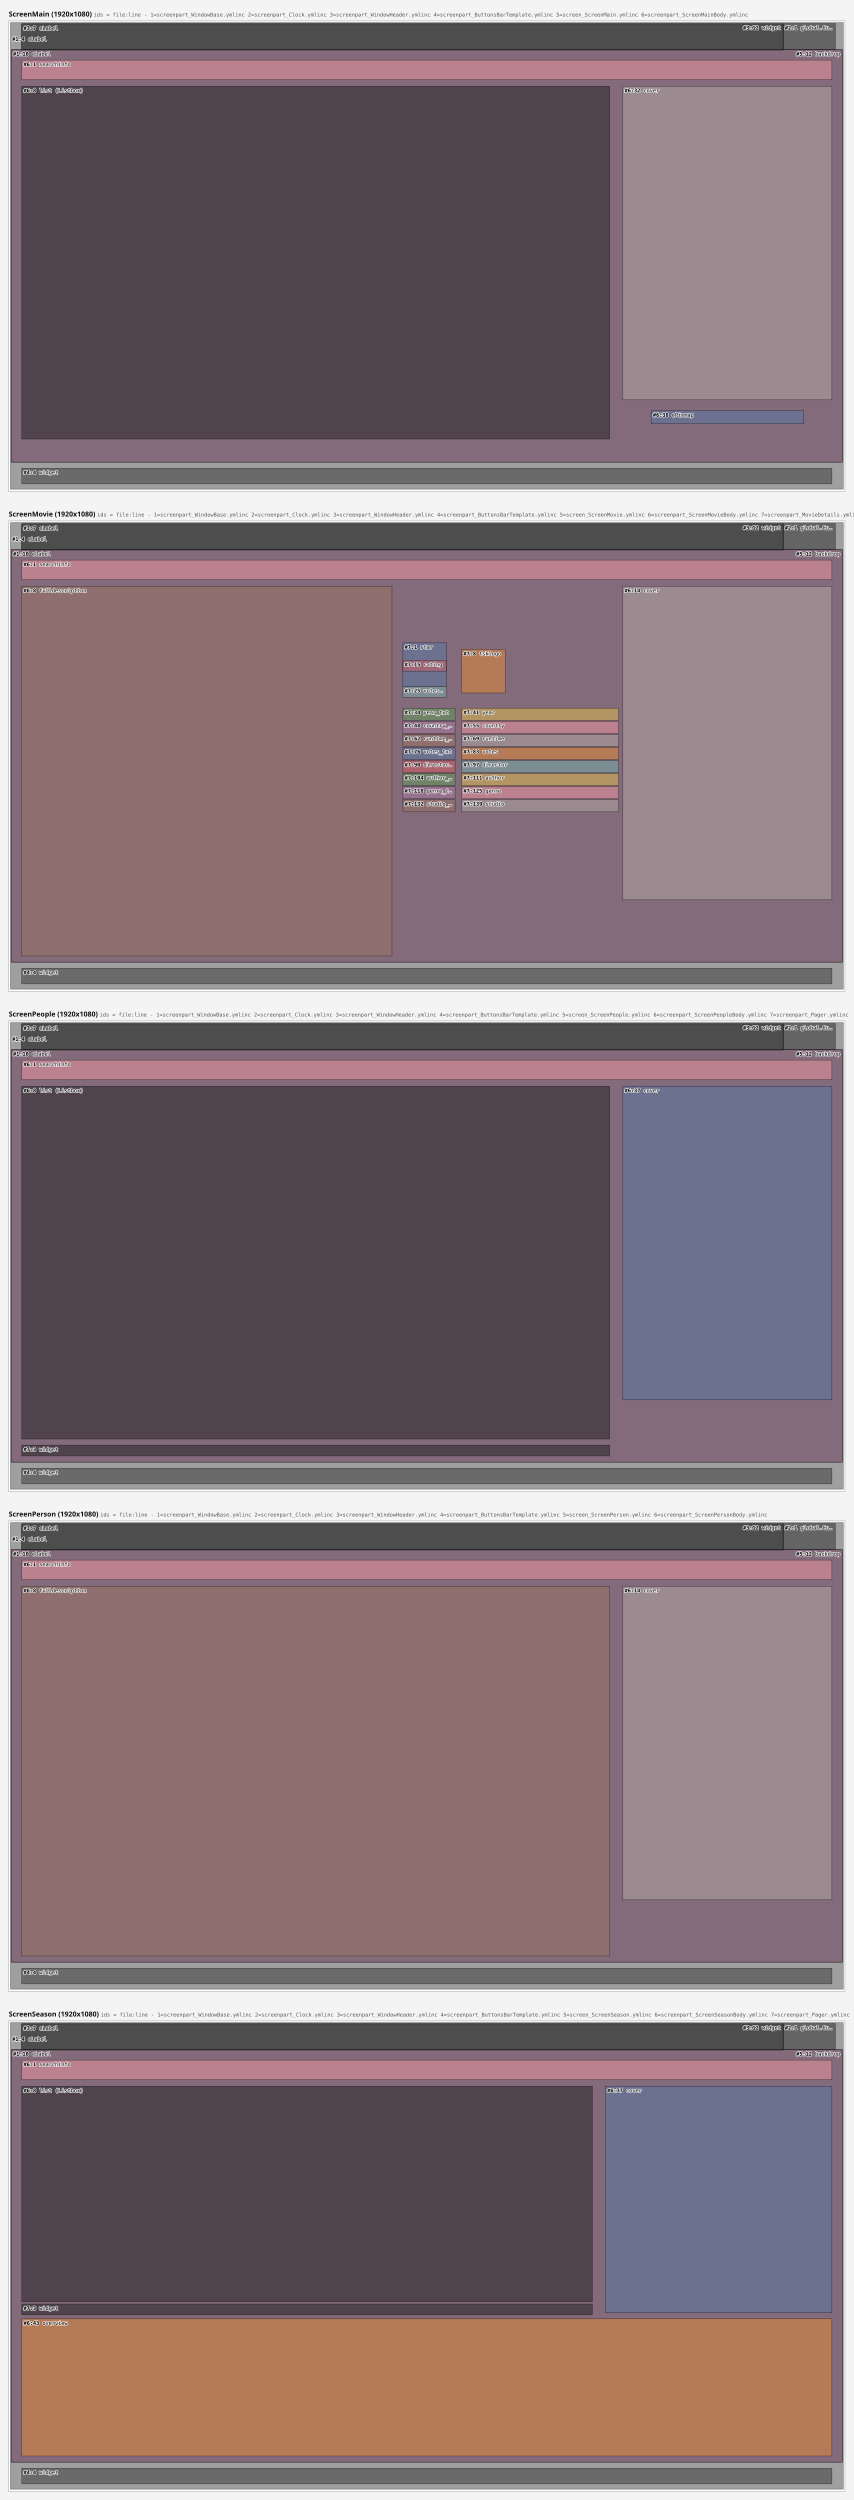
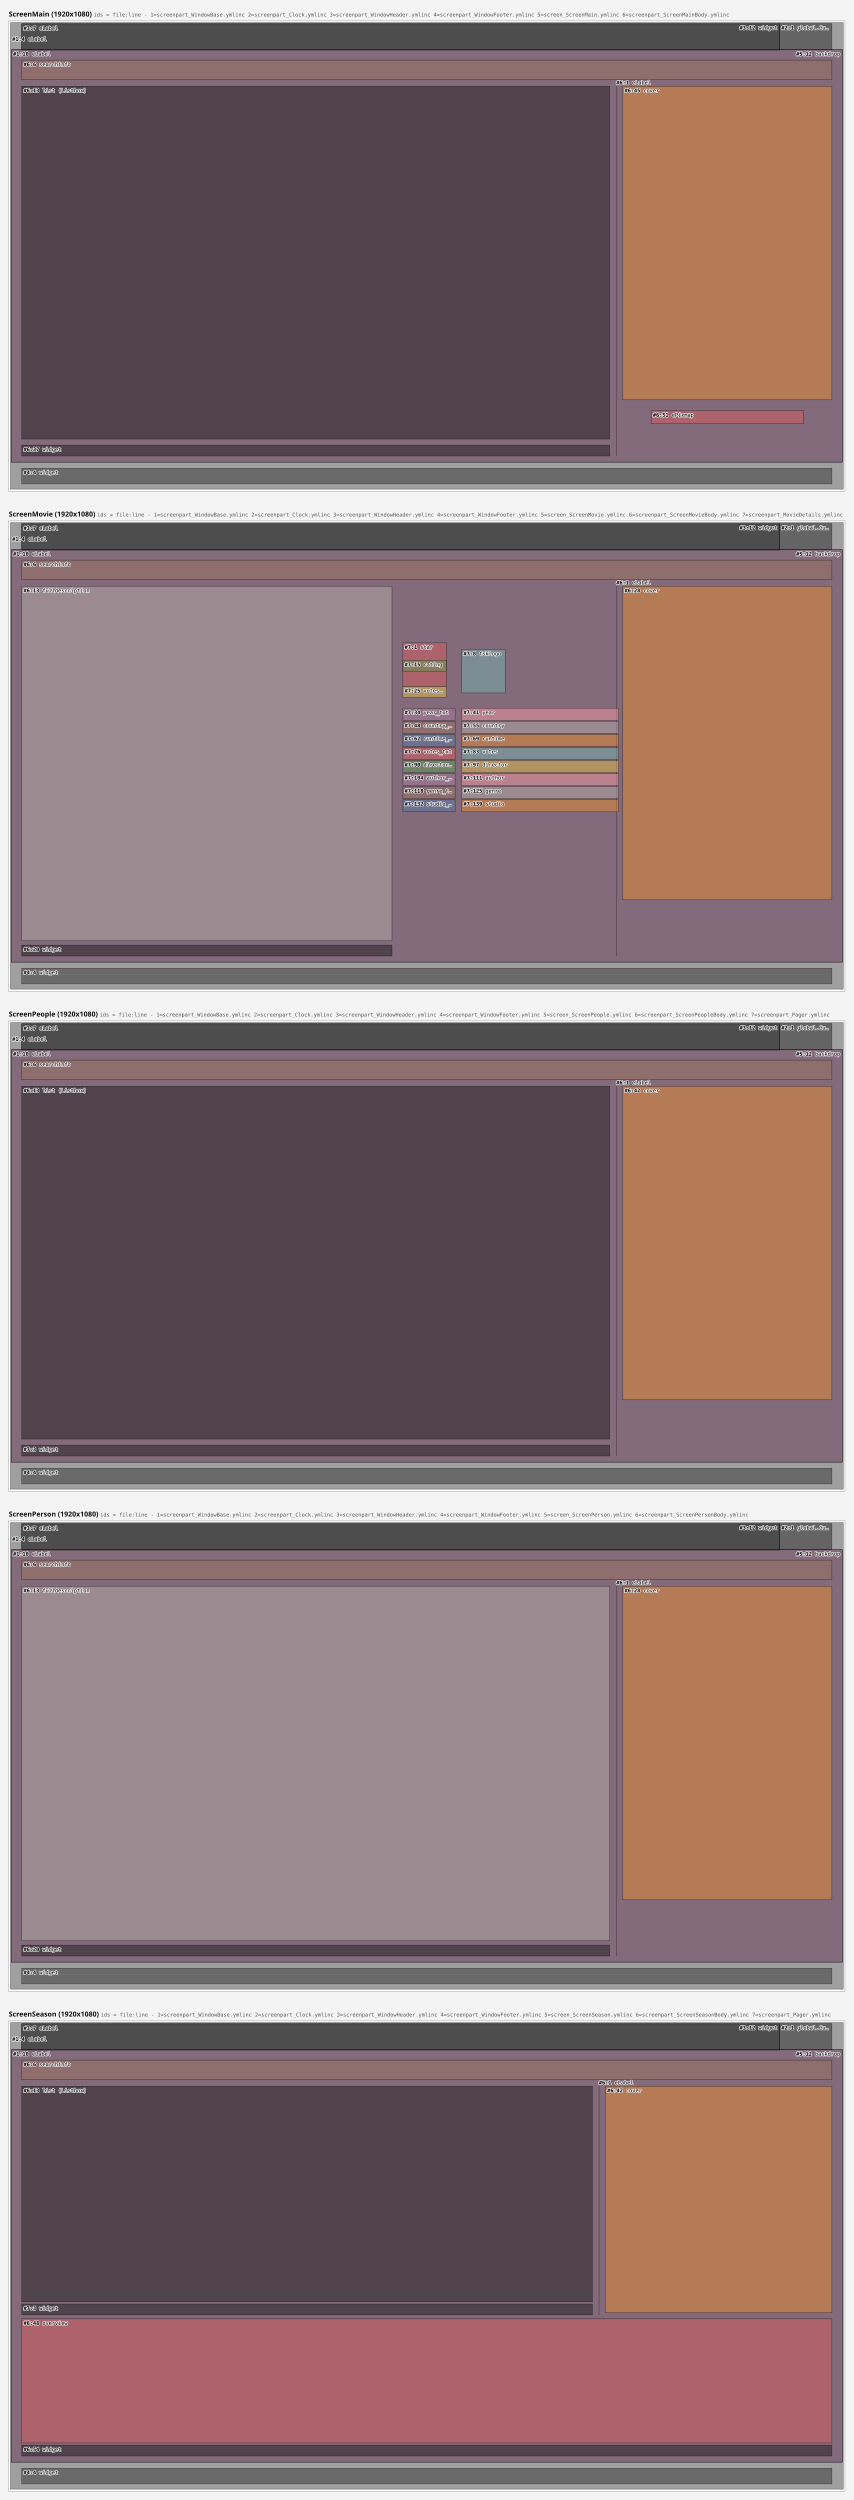
<svg xmlns="http://www.w3.org/2000/svg" width="1960" height="5740" viewBox="0 0 1960 5740">
  <rect x="0" y="0" width="1960" height="5740" fill="#f4f4f4" />
-   <text x="20" y="38" font-family="sans-serif" font-size="16" font-weight="bold" fill="#111111">ScreenMain (1920x1080) <tspan font-family="monospace" font-size="12" font-weight="normal" fill="#555555">ids = file:line - 1=screenpart_WindowBase.ymlinc  2=screenpart_Clock.ymlinc  3=screenpart_WindowHeader.ymlinc  4=screenpart_ButtonsBarTemplate.ymlinc  5=screen_ScreenMain.ymlinc  6=screenpart_ScreenMainBody.ymlinc</tspan>
+   <text x="20" y="38" font-family="sans-serif" font-size="16" font-weight="bold" fill="#111111">ScreenMain (1920x1080) <tspan font-family="monospace" font-size="12" font-weight="normal" fill="#555555">ids = file:line - 1=screenpart_WindowBase.ymlinc  2=screenpart_Clock.ymlinc  3=screenpart_WindowHeader.ymlinc  4=screenpart_WindowFooter.ymlinc  5=screen_ScreenMain.ymlinc  6=screenpart_ScreenMainBody.ymlinc</tspan>
  </text>
  <g data-screen="0" transform="translate(20,48)">
    <rect x="0" y="0" width="1920" height="1080" fill="#ffffff" stroke="#999999" stroke-width="1" />
    <rect data-ref="0:0" data-src="screenpart_WindowBase.ymlinc:4" x="4" y="4" width="1912" height="1071" fill="#2c2c2c" fill-opacity="0.45" stroke="#000000" stroke-opacity="0.6" stroke-width="1" />
    <rect data-ref="0:1" data-src="screenpart_WindowBase.ymlinc:10" x="6" y="66" width="1908" height="947" fill="#121212" fill-opacity="0.45" stroke="#000000" stroke-opacity="0.6" stroke-width="1" />
+     <rect data-ref="0:7" data-src="screenpart_ScreenMainBody.ymlinc:1" x="1395" y="150" width="1" height="849" fill="#424242" fill-opacity="0.45" stroke="#000000" stroke-opacity="0.6" stroke-width="1" />
    <rect data-ref="0:6" data-src="screen_ScreenMain.ymlinc:12" x="6" y="66" width="1908" height="947" fill="#b07aa1" fill-opacity="0.45" stroke="#000000" stroke-opacity="0.6" stroke-width="1" />
-     <rect data-ref="0:7" data-src="screenpart_ScreenMainBody.ymlinc:1" x="30" y="90" width="1860" height="45" fill="#ff9da7" fill-opacity="0.45" stroke="#000000" stroke-opacity="0.6" stroke-width="1" />
-     <rect data-ref="0:8" data-src="screenpart_ScreenMainBody.ymlinc:8" x="30" y="150" width="1350" height="810" fill="#121212" fill-opacity="0.45" stroke="#000000" stroke-opacity="0.6" stroke-width="1" />
-     <rect data-ref="0:9" data-src="screenpart_ScreenMainBody.ymlinc:32" x="1410" y="150" width="480" height="720" fill="#bab0ac" fill-opacity="0.45" stroke="#000000" stroke-opacity="0.6" stroke-width="1" />
-     <rect data-ref="0:10" data-src="screenpart_ScreenMainBody.ymlinc:38" x="1475" y="895" width="350" height="30" fill="#4e79a7" fill-opacity="0.45" stroke="#000000" stroke-opacity="0.6" stroke-width="1" />
-     <rect data-ref="0:5" data-src="screenpart_ButtonsBarTemplate.ymlinc:4" x="30" y="1027" width="1860" height="36" fill="#2c2c2c" fill-opacity="0.45" stroke="#000000" stroke-opacity="0.6" stroke-width="1" />
-     <rect data-ref="0:3" data-src="screenpart_WindowHeader.ymlinc:7" x="30" y="7" width="1748" height="60" fill="#2c2c2c" fill-opacity="0.45" stroke="#000000" stroke-opacity="0.6" stroke-width="1" />
-     <rect data-ref="0:2" data-src="screenpart_Clock.ymlinc:1" x="1778" y="6" width="120" height="60" fill="#1d1d1d" fill-opacity="0.45" stroke="#000000" stroke-opacity="0.6" stroke-width="1" />
-     <rect data-ref="0:4" data-src="screenpart_WindowHeader.ymlinc:12" x="30" y="6" width="1748" height="60" fill="#2c2c2c" fill-opacity="0.45" stroke="#000000" stroke-opacity="0.6" stroke-width="1" />
-     <g pointer-events="none" font-family="monospace" font-size="12" fill="#000000" stroke="#ffffff" stroke-width="3" stroke-opacity="0.85" stroke-linejoin="round" paint-order="stroke">
-       <text x="8" y="46">
-         <tspan font-weight="bold">#1:4</tspan> eLabel</text>
-       <text x="10" y="80">
-         <tspan font-weight="bold">#1:10</tspan> eLabel</text>
-       <text x="1808" y="80">
-         <tspan font-weight="bold">#5:12</tspan> backdrop</text>
-       <text x="34" y="104">
-         <tspan font-weight="bold">#6:1</tspan> searchinfo</text>
-       <text x="34" y="164">
-         <tspan font-weight="bold">#6:8</tspan> list (Listbox)</text>
-       <text x="1414" y="164">
-         <tspan font-weight="bold">#6:32</tspan> cover</text>
+     <rect data-ref="0:8" data-src="screenpart_ScreenMainBody.ymlinc:6" x="30" y="90" width="1860" height="45" fill="#9c755f" fill-opacity="0.45" stroke="#000000" stroke-opacity="0.6" stroke-width="1" />
+     <rect data-ref="0:9" data-src="screenpart_ScreenMainBody.ymlinc:13" x="30" y="150" width="1350" height="810" fill="#121212" fill-opacity="0.45" stroke="#000000" stroke-opacity="0.6" stroke-width="1" />
+     <rect data-ref="0:10" data-src="screenpart_ScreenMainBody.ymlinc:37" x="30" y="974" width="1350" height="25" fill="#121212" fill-opacity="0.45" stroke="#000000" stroke-opacity="0.6" stroke-width="1" />
+     <rect data-ref="0:11" data-src="screenpart_ScreenMainBody.ymlinc:45" x="1410" y="150" width="480" height="720" fill="#f28e2b" fill-opacity="0.45" stroke="#000000" stroke-opacity="0.6" stroke-width="1" />
+     <rect data-ref="0:12" data-src="screenpart_ScreenMainBody.ymlinc:51" x="1475" y="895" width="350" height="30" fill="#e15759" fill-opacity="0.45" stroke="#000000" stroke-opacity="0.6" stroke-width="1" />
+     <rect data-ref="0:5" data-src="screenpart_WindowFooter.ymlinc:4" x="30" y="1027" width="1860" height="36" fill="#2c2c2c" fill-opacity="0.45" stroke="#000000" stroke-opacity="0.6" stroke-width="1" />
+     <rect data-ref="0:3" data-src="screenpart_WindowHeader.ymlinc:7" x="30" y="7" width="1740" height="60" fill="#2c2c2c" fill-opacity="0.45" stroke="#000000" stroke-opacity="0.6" stroke-width="1" />
+     <rect data-ref="0:2" data-src="screenpart_Clock.ymlinc:1" x="1770" y="6" width="120" height="60" fill="#1d1d1d" fill-opacity="0.45" stroke="#000000" stroke-opacity="0.6" stroke-width="1" />
+     <rect data-ref="0:4" data-src="screenpart_WindowHeader.ymlinc:12" x="30" y="6" width="1740" height="60" fill="#2c2c2c" fill-opacity="0.45" stroke="#000000" stroke-opacity="0.6" stroke-width="1" />
+     <g pointer-events="none" font-family="monospace" font-size="12" fill="#000000" stroke="#ffffff" stroke-width="3" stroke-opacity="0.85" stroke-linejoin="round" paint-order="stroke">
+       <text x="8" y="46">
+         <tspan font-weight="bold">#1:4</tspan> eLabel</text>
+       <text x="10" y="80">
+         <tspan font-weight="bold">#1:10</tspan> eLabel</text>
+       <text x="1395" y="146">
+         <tspan font-weight="bold">#6:1</tspan> eLabel</text>
+       <text x="1808" y="80">
+         <tspan font-weight="bold">#5:12</tspan> backdrop</text>
+       <text x="34" y="104">
+         <tspan font-weight="bold">#6:6</tspan> searchinfo</text>
+       <text x="34" y="164">
+         <tspan font-weight="bold">#6:13</tspan> list (Listbox)</text>
+       <text x="34" y="988">
+         <tspan font-weight="bold">#6:37</tspan> widget</text>
+       <text x="1414" y="164">
+         <tspan font-weight="bold">#6:45</tspan> cover</text>
      <text x="1479" y="909">
-         <tspan font-weight="bold">#6:38</tspan> ePixmap</text>
-       <text x="34" y="1041">
-         <tspan font-weight="bold">#4:4</tspan> widget</text>
-       <text x="34" y="21">
-         <tspan font-weight="bold">#3:7</tspan> eLabel</text>
-       <text x="1782" y="20">
-         <tspan font-weight="bold">#2:1</tspan> global.Cu…</text>
-       <text x="1686" y="20">
-         <tspan font-weight="bold">#3:12</tspan> widget</text>
-     </g>
-   </g>
-   <text x="20" y="1186" font-family="sans-serif" font-size="16" font-weight="bold" fill="#111111">ScreenMovie (1920x1080) <tspan font-family="monospace" font-size="12" font-weight="normal" fill="#555555">ids = file:line - 1=screenpart_WindowBase.ymlinc  2=screenpart_Clock.ymlinc  3=screenpart_WindowHeader.ymlinc  4=screenpart_ButtonsBarTemplate.ymlinc  5=screen_ScreenMovie.ymlinc  6=screenpart_ScreenMovieBody.ymlinc  7=screenpart_MovieDetails.ymlinc</tspan>
+         <tspan font-weight="bold">#6:51</tspan> ePixmap</text>
+       <text x="34" y="1041">
+         <tspan font-weight="bold">#4:4</tspan> widget</text>
+       <text x="34" y="21">
+         <tspan font-weight="bold">#3:7</tspan> eLabel</text>
+       <text x="1774" y="20">
+         <tspan font-weight="bold">#2:1</tspan> global.Cu…</text>
+       <text x="1678" y="20">
+         <tspan font-weight="bold">#3:12</tspan> widget</text>
+     </g>
+   </g>
+   <text x="20" y="1186" font-family="sans-serif" font-size="16" font-weight="bold" fill="#111111">ScreenMovie (1920x1080) <tspan font-family="monospace" font-size="12" font-weight="normal" fill="#555555">ids = file:line - 1=screenpart_WindowBase.ymlinc  2=screenpart_Clock.ymlinc  3=screenpart_WindowHeader.ymlinc  4=screenpart_WindowFooter.ymlinc  5=screen_ScreenMovie.ymlinc  6=screenpart_ScreenMovieBody.ymlinc  7=screenpart_MovieDetails.ymlinc</tspan>
  </text>
  <g data-screen="1" transform="translate(20,1196)">
    <rect x="0" y="0" width="1920" height="1080" fill="#ffffff" stroke="#999999" stroke-width="1" />
    <rect data-ref="1:0" data-src="screenpart_WindowBase.ymlinc:4" x="4" y="4" width="1912" height="1071" fill="#2c2c2c" fill-opacity="0.45" stroke="#000000" stroke-opacity="0.6" stroke-width="1" />
    <rect data-ref="1:1" data-src="screenpart_WindowBase.ymlinc:10" x="6" y="66" width="1908" height="947" fill="#121212" fill-opacity="0.45" stroke="#000000" stroke-opacity="0.6" stroke-width="1" />
+     <rect data-ref="1:7" data-src="screenpart_ScreenMovieBody.ymlinc:1" x="1395" y="150" width="1" height="849" fill="#424242" fill-opacity="0.45" stroke="#000000" stroke-opacity="0.6" stroke-width="1" />
    <rect data-ref="1:6" data-src="screen_ScreenMovie.ymlinc:12" x="6" y="66" width="1908" height="947" fill="#b07aa1" fill-opacity="0.45" stroke="#000000" stroke-opacity="0.6" stroke-width="1" />
-     <rect data-ref="1:7" data-src="screenpart_ScreenMovieBody.ymlinc:1" x="30" y="90" width="1860" height="45" fill="#ff9da7" fill-opacity="0.45" stroke="#000000" stroke-opacity="0.6" stroke-width="1" />
-     <rect data-ref="1:8" data-src="screenpart_ScreenMovieBody.ymlinc:8" x="30" y="150" width="850" height="849" fill="#9c755f" fill-opacity="0.45" stroke="#000000" stroke-opacity="0.6" stroke-width="1" />
-     <rect data-ref="1:9" data-src="screenpart_ScreenMovieBody.ymlinc:14" x="1410" y="150" width="480" height="720" fill="#bab0ac" fill-opacity="0.45" stroke="#000000" stroke-opacity="0.6" stroke-width="1" />
-     <rect data-ref="1:10" data-src="screenpart_MovieDetails.ymlinc:1" x="905" y="280" width="100" height="100" fill="#4e79a7" fill-opacity="0.45" stroke="#000000" stroke-opacity="0.6" stroke-width="1" />
-     <rect data-ref="1:14" data-src="screenpart_MovieDetails.ymlinc:34" x="905" y="430" width="120" height="28" fill="#59a14f" fill-opacity="0.45" stroke="#000000" stroke-opacity="0.6" stroke-width="1" />
-     <rect data-ref="1:15" data-src="screenpart_MovieDetails.ymlinc:41" x="1040" y="430" width="360" height="28" fill="#edc948" fill-opacity="0.45" stroke="#000000" stroke-opacity="0.6" stroke-width="1" />
-     <rect data-ref="1:16" data-src="screenpart_MovieDetails.ymlinc:48" x="905" y="460" width="120" height="28" fill="#b07aa1" fill-opacity="0.45" stroke="#000000" stroke-opacity="0.6" stroke-width="1" />
-     <rect data-ref="1:17" data-src="screenpart_MovieDetails.ymlinc:55" x="1040" y="460" width="360" height="28" fill="#ff9da7" fill-opacity="0.45" stroke="#000000" stroke-opacity="0.6" stroke-width="1" />
-     <rect data-ref="1:18" data-src="screenpart_MovieDetails.ymlinc:62" x="905" y="490" width="120" height="28" fill="#9c755f" fill-opacity="0.45" stroke="#000000" stroke-opacity="0.6" stroke-width="1" />
-     <rect data-ref="1:19" data-src="screenpart_MovieDetails.ymlinc:69" x="1040" y="490" width="360" height="28" fill="#bab0ac" fill-opacity="0.45" stroke="#000000" stroke-opacity="0.6" stroke-width="1" />
-     <rect data-ref="1:20" data-src="screenpart_MovieDetails.ymlinc:76" x="905" y="520" width="120" height="28" fill="#4e79a7" fill-opacity="0.45" stroke="#000000" stroke-opacity="0.6" stroke-width="1" />
-     <rect data-ref="1:21" data-src="screenpart_MovieDetails.ymlinc:83" x="1040" y="520" width="360" height="28" fill="#f28e2b" fill-opacity="0.45" stroke="#000000" stroke-opacity="0.6" stroke-width="1" />
-     <rect data-ref="1:22" data-src="screenpart_MovieDetails.ymlinc:90" x="905" y="550" width="120" height="28" fill="#e15759" fill-opacity="0.45" stroke="#000000" stroke-opacity="0.6" stroke-width="1" />
-     <rect data-ref="1:23" data-src="screenpart_MovieDetails.ymlinc:97" x="1040" y="550" width="360" height="28" fill="#76b7b2" fill-opacity="0.45" stroke="#000000" stroke-opacity="0.6" stroke-width="1" />
-     <rect data-ref="1:24" data-src="screenpart_MovieDetails.ymlinc:104" x="905" y="580" width="120" height="28" fill="#59a14f" fill-opacity="0.45" stroke="#000000" stroke-opacity="0.6" stroke-width="1" />
-     <rect data-ref="1:25" data-src="screenpart_MovieDetails.ymlinc:111" x="1040" y="580" width="360" height="28" fill="#edc948" fill-opacity="0.45" stroke="#000000" stroke-opacity="0.6" stroke-width="1" />
-     <rect data-ref="1:26" data-src="screenpart_MovieDetails.ymlinc:118" x="905" y="610" width="120" height="28" fill="#b07aa1" fill-opacity="0.45" stroke="#000000" stroke-opacity="0.6" stroke-width="1" />
-     <rect data-ref="1:27" data-src="screenpart_MovieDetails.ymlinc:125" x="1040" y="610" width="360" height="28" fill="#ff9da7" fill-opacity="0.45" stroke="#000000" stroke-opacity="0.6" stroke-width="1" />
-     <rect data-ref="1:28" data-src="screenpart_MovieDetails.ymlinc:132" x="905" y="640" width="120" height="28" fill="#9c755f" fill-opacity="0.45" stroke="#000000" stroke-opacity="0.6" stroke-width="1" />
-     <rect data-ref="1:29" data-src="screenpart_MovieDetails.ymlinc:139" x="1040" y="640" width="360" height="28" fill="#bab0ac" fill-opacity="0.45" stroke="#000000" stroke-opacity="0.6" stroke-width="1" />
-     <rect data-ref="1:11" data-src="screenpart_MovieDetails.ymlinc:8" x="1040" y="295" width="100" height="100" fill="#f28e2b" fill-opacity="0.45" stroke="#000000" stroke-opacity="0.6" stroke-width="1" />
-     <rect data-ref="1:12" data-src="screenpart_MovieDetails.ymlinc:15" x="905" y="320" width="100" height="25" fill="#e15759" fill-opacity="0.45" stroke="#000000" stroke-opacity="0.6" stroke-width="1" />
-     <rect data-ref="1:13" data-src="screenpart_MovieDetails.ymlinc:25" x="905" y="380" width="100" height="25" fill="#76b7b2" fill-opacity="0.45" stroke="#000000" stroke-opacity="0.6" stroke-width="1" />
-     <rect data-ref="1:5" data-src="screenpart_ButtonsBarTemplate.ymlinc:4" x="30" y="1027" width="1860" height="36" fill="#2c2c2c" fill-opacity="0.45" stroke="#000000" stroke-opacity="0.6" stroke-width="1" />
-     <rect data-ref="1:3" data-src="screenpart_WindowHeader.ymlinc:7" x="30" y="7" width="1748" height="60" fill="#2c2c2c" fill-opacity="0.45" stroke="#000000" stroke-opacity="0.6" stroke-width="1" />
-     <rect data-ref="1:2" data-src="screenpart_Clock.ymlinc:1" x="1778" y="6" width="120" height="60" fill="#1d1d1d" fill-opacity="0.45" stroke="#000000" stroke-opacity="0.6" stroke-width="1" />
-     <rect data-ref="1:4" data-src="screenpart_WindowHeader.ymlinc:12" x="30" y="6" width="1748" height="60" fill="#2c2c2c" fill-opacity="0.45" stroke="#000000" stroke-opacity="0.6" stroke-width="1" />
-     <g pointer-events="none" font-family="monospace" font-size="12" fill="#000000" stroke="#ffffff" stroke-width="3" stroke-opacity="0.85" stroke-linejoin="round" paint-order="stroke">
-       <text x="8" y="46">
-         <tspan font-weight="bold">#1:4</tspan> eLabel</text>
-       <text x="10" y="80">
-         <tspan font-weight="bold">#1:10</tspan> eLabel</text>
-       <text x="1808" y="80">
-         <tspan font-weight="bold">#5:12</tspan> backdrop</text>
-       <text x="34" y="104">
-         <tspan font-weight="bold">#6:1</tspan> searchinfo</text>
-       <text x="34" y="164">
-         <tspan font-weight="bold">#6:8</tspan> fulldescription</text>
-       <text x="1414" y="164">
-         <tspan font-weight="bold">#6:14</tspan> cover</text>
+     <rect data-ref="1:8" data-src="screenpart_ScreenMovieBody.ymlinc:6" x="30" y="90" width="1860" height="45" fill="#9c755f" fill-opacity="0.45" stroke="#000000" stroke-opacity="0.6" stroke-width="1" />
+     <rect data-ref="1:9" data-src="screenpart_ScreenMovieBody.ymlinc:13" x="30" y="150" width="850" height="814" fill="#bab0ac" fill-opacity="0.45" stroke="#000000" stroke-opacity="0.6" stroke-width="1" />
+     <rect data-ref="1:10" data-src="screenpart_ScreenMovieBody.ymlinc:20" x="30" y="974" width="850" height="25" fill="#121212" fill-opacity="0.45" stroke="#000000" stroke-opacity="0.6" stroke-width="1" />
+     <rect data-ref="1:11" data-src="screenpart_ScreenMovieBody.ymlinc:28" x="1410" y="150" width="480" height="720" fill="#f28e2b" fill-opacity="0.45" stroke="#000000" stroke-opacity="0.6" stroke-width="1" />
+     <rect data-ref="1:12" data-src="screenpart_MovieDetails.ymlinc:1" x="905" y="280" width="100" height="100" fill="#e15759" fill-opacity="0.45" stroke="#000000" stroke-opacity="0.6" stroke-width="1" />
+     <rect data-ref="1:16" data-src="screenpart_MovieDetails.ymlinc:34" x="905" y="430" width="120" height="28" fill="#b07aa1" fill-opacity="0.45" stroke="#000000" stroke-opacity="0.6" stroke-width="1" />
+     <rect data-ref="1:17" data-src="screenpart_MovieDetails.ymlinc:41" x="1040" y="430" width="360" height="28" fill="#ff9da7" fill-opacity="0.45" stroke="#000000" stroke-opacity="0.6" stroke-width="1" />
+     <rect data-ref="1:18" data-src="screenpart_MovieDetails.ymlinc:48" x="905" y="460" width="120" height="28" fill="#9c755f" fill-opacity="0.45" stroke="#000000" stroke-opacity="0.6" stroke-width="1" />
+     <rect data-ref="1:19" data-src="screenpart_MovieDetails.ymlinc:55" x="1040" y="460" width="360" height="28" fill="#bab0ac" fill-opacity="0.45" stroke="#000000" stroke-opacity="0.6" stroke-width="1" />
+     <rect data-ref="1:20" data-src="screenpart_MovieDetails.ymlinc:62" x="905" y="490" width="120" height="28" fill="#4e79a7" fill-opacity="0.45" stroke="#000000" stroke-opacity="0.6" stroke-width="1" />
+     <rect data-ref="1:21" data-src="screenpart_MovieDetails.ymlinc:69" x="1040" y="490" width="360" height="28" fill="#f28e2b" fill-opacity="0.45" stroke="#000000" stroke-opacity="0.6" stroke-width="1" />
+     <rect data-ref="1:22" data-src="screenpart_MovieDetails.ymlinc:76" x="905" y="520" width="120" height="28" fill="#e15759" fill-opacity="0.45" stroke="#000000" stroke-opacity="0.6" stroke-width="1" />
+     <rect data-ref="1:23" data-src="screenpart_MovieDetails.ymlinc:83" x="1040" y="520" width="360" height="28" fill="#76b7b2" fill-opacity="0.45" stroke="#000000" stroke-opacity="0.6" stroke-width="1" />
+     <rect data-ref="1:24" data-src="screenpart_MovieDetails.ymlinc:90" x="905" y="550" width="120" height="28" fill="#59a14f" fill-opacity="0.45" stroke="#000000" stroke-opacity="0.6" stroke-width="1" />
+     <rect data-ref="1:25" data-src="screenpart_MovieDetails.ymlinc:97" x="1040" y="550" width="360" height="28" fill="#edc948" fill-opacity="0.45" stroke="#000000" stroke-opacity="0.6" stroke-width="1" />
+     <rect data-ref="1:26" data-src="screenpart_MovieDetails.ymlinc:104" x="905" y="580" width="120" height="28" fill="#b07aa1" fill-opacity="0.45" stroke="#000000" stroke-opacity="0.6" stroke-width="1" />
+     <rect data-ref="1:27" data-src="screenpart_MovieDetails.ymlinc:111" x="1040" y="580" width="360" height="28" fill="#ff9da7" fill-opacity="0.45" stroke="#000000" stroke-opacity="0.6" stroke-width="1" />
+     <rect data-ref="1:28" data-src="screenpart_MovieDetails.ymlinc:118" x="905" y="610" width="120" height="28" fill="#9c755f" fill-opacity="0.45" stroke="#000000" stroke-opacity="0.6" stroke-width="1" />
+     <rect data-ref="1:29" data-src="screenpart_MovieDetails.ymlinc:125" x="1040" y="610" width="360" height="28" fill="#bab0ac" fill-opacity="0.45" stroke="#000000" stroke-opacity="0.6" stroke-width="1" />
+     <rect data-ref="1:30" data-src="screenpart_MovieDetails.ymlinc:132" x="905" y="640" width="120" height="28" fill="#4e79a7" fill-opacity="0.45" stroke="#000000" stroke-opacity="0.6" stroke-width="1" />
+     <rect data-ref="1:31" data-src="screenpart_MovieDetails.ymlinc:139" x="1040" y="640" width="360" height="28" fill="#f28e2b" fill-opacity="0.45" stroke="#000000" stroke-opacity="0.6" stroke-width="1" />
+     <rect data-ref="1:13" data-src="screenpart_MovieDetails.ymlinc:8" x="1040" y="295" width="100" height="100" fill="#76b7b2" fill-opacity="0.45" stroke="#000000" stroke-opacity="0.6" stroke-width="1" />
+     <rect data-ref="1:14" data-src="screenpart_MovieDetails.ymlinc:15" x="905" y="320" width="100" height="25" fill="#59a14f" fill-opacity="0.45" stroke="#000000" stroke-opacity="0.6" stroke-width="1" />
+     <rect data-ref="1:15" data-src="screenpart_MovieDetails.ymlinc:25" x="905" y="380" width="100" height="25" fill="#edc948" fill-opacity="0.45" stroke="#000000" stroke-opacity="0.6" stroke-width="1" />
+     <rect data-ref="1:5" data-src="screenpart_WindowFooter.ymlinc:4" x="30" y="1027" width="1860" height="36" fill="#2c2c2c" fill-opacity="0.45" stroke="#000000" stroke-opacity="0.6" stroke-width="1" />
+     <rect data-ref="1:3" data-src="screenpart_WindowHeader.ymlinc:7" x="30" y="7" width="1740" height="60" fill="#2c2c2c" fill-opacity="0.45" stroke="#000000" stroke-opacity="0.6" stroke-width="1" />
+     <rect data-ref="1:2" data-src="screenpart_Clock.ymlinc:1" x="1770" y="6" width="120" height="60" fill="#1d1d1d" fill-opacity="0.45" stroke="#000000" stroke-opacity="0.6" stroke-width="1" />
+     <rect data-ref="1:4" data-src="screenpart_WindowHeader.ymlinc:12" x="30" y="6" width="1740" height="60" fill="#2c2c2c" fill-opacity="0.45" stroke="#000000" stroke-opacity="0.6" stroke-width="1" />
+     <g pointer-events="none" font-family="monospace" font-size="12" fill="#000000" stroke="#ffffff" stroke-width="3" stroke-opacity="0.85" stroke-linejoin="round" paint-order="stroke">
+       <text x="8" y="46">
+         <tspan font-weight="bold">#1:4</tspan> eLabel</text>
+       <text x="10" y="80">
+         <tspan font-weight="bold">#1:10</tspan> eLabel</text>
+       <text x="1395" y="146">
+         <tspan font-weight="bold">#6:1</tspan> eLabel</text>
+       <text x="1808" y="80">
+         <tspan font-weight="bold">#5:12</tspan> backdrop</text>
+       <text x="34" y="104">
+         <tspan font-weight="bold">#6:6</tspan> searchinfo</text>
+       <text x="34" y="164">
+         <tspan font-weight="bold">#6:13</tspan> fulldescription</text>
+       <text x="34" y="988">
+         <tspan font-weight="bold">#6:20</tspan> widget</text>
+       <text x="1414" y="164">
+         <tspan font-weight="bold">#6:28</tspan> cover</text>
      <text x="909" y="294">
        <tspan font-weight="bold">#7:1</tspan> star</text>
      <text x="909" y="444">
        <tspan font-weight="bold">#7:34</tspan> year_txt</text>
      <text x="1044" y="444">
        <tspan font-weight="bold">#7:41</tspan> year</text>
      <text x="909" y="474">
        <tspan font-weight="bold">#7:48</tspan> country_…</text>
      <text x="1044" y="474">
        <tspan font-weight="bold">#7:55</tspan> country</text>
      <text x="909" y="504">
        <tspan font-weight="bold">#7:62</tspan> runtime_…</text>
      <text x="1044" y="504">
        <tspan font-weight="bold">#7:69</tspan> runtime</text>
      <text x="909" y="534">
        <tspan font-weight="bold">#7:76</tspan> votes_txt</text>
      <text x="1044" y="534">
        <tspan font-weight="bold">#7:83</tspan> votes</text>
      <text x="909" y="564">
        <tspan font-weight="bold">#7:90</tspan> director…</text>
      <text x="1044" y="564">
        <tspan font-weight="bold">#7:97</tspan> director</text>
      <text x="909" y="594">
        <tspan font-weight="bold">#7:104</tspan> author_…</text>
      <text x="1044" y="594">
        <tspan font-weight="bold">#7:111</tspan> author</text>
      <text x="909" y="624">
        <tspan font-weight="bold">#7:118</tspan> genre_t…</text>
      <text x="1044" y="624">
        <tspan font-weight="bold">#7:125</tspan> genre</text>
      <text x="909" y="654">
        <tspan font-weight="bold">#7:132</tspan> studio_…</text>
      <text x="1044" y="654">
        <tspan font-weight="bold">#7:139</tspan> studio</text>
      <text x="1044" y="309">
        <tspan font-weight="bold">#7:8</tspan> fsklogo</text>
      <text x="909" y="334">
        <tspan font-weight="bold">#7:15</tspan> rating</text>
      <text x="909" y="394">
        <tspan font-weight="bold">#7:25</tspan> votes…</text>
      <text x="34" y="1041">
        <tspan font-weight="bold">#4:4</tspan> widget</text>
      <text x="34" y="21">
        <tspan font-weight="bold">#3:7</tspan> eLabel</text>
-       <text x="1782" y="20">
-         <tspan font-weight="bold">#2:1</tspan> global.Cu…</text>
-       <text x="1686" y="20">
-         <tspan font-weight="bold">#3:12</tspan> widget</text>
-     </g>
-   </g>
-   <text x="20" y="2334" font-family="sans-serif" font-size="16" font-weight="bold" fill="#111111">ScreenPeople (1920x1080) <tspan font-family="monospace" font-size="12" font-weight="normal" fill="#555555">ids = file:line - 1=screenpart_WindowBase.ymlinc  2=screenpart_Clock.ymlinc  3=screenpart_WindowHeader.ymlinc  4=screenpart_ButtonsBarTemplate.ymlinc  5=screen_ScreenPeople.ymlinc  6=screenpart_ScreenPeopleBody.ymlinc  7=screenpart_Pager.ymlinc</tspan>
+       <text x="1774" y="20">
+         <tspan font-weight="bold">#2:1</tspan> global.Cu…</text>
+       <text x="1678" y="20">
+         <tspan font-weight="bold">#3:12</tspan> widget</text>
+     </g>
+   </g>
+   <text x="20" y="2334" font-family="sans-serif" font-size="16" font-weight="bold" fill="#111111">ScreenPeople (1920x1080) <tspan font-family="monospace" font-size="12" font-weight="normal" fill="#555555">ids = file:line - 1=screenpart_WindowBase.ymlinc  2=screenpart_Clock.ymlinc  3=screenpart_WindowHeader.ymlinc  4=screenpart_WindowFooter.ymlinc  5=screen_ScreenPeople.ymlinc  6=screenpart_ScreenPeopleBody.ymlinc  7=screenpart_Pager.ymlinc</tspan>
  </text>
  <g data-screen="2" transform="translate(20,2344)">
    <rect x="0" y="0" width="1920" height="1080" fill="#ffffff" stroke="#999999" stroke-width="1" />
    <rect data-ref="2:0" data-src="screenpart_WindowBase.ymlinc:4" x="4" y="4" width="1912" height="1071" fill="#2c2c2c" fill-opacity="0.45" stroke="#000000" stroke-opacity="0.6" stroke-width="1" />
    <rect data-ref="2:1" data-src="screenpart_WindowBase.ymlinc:10" x="6" y="66" width="1908" height="947" fill="#121212" fill-opacity="0.45" stroke="#000000" stroke-opacity="0.6" stroke-width="1" />
+     <rect data-ref="2:7" data-src="screenpart_ScreenPeopleBody.ymlinc:1" x="1395" y="150" width="1" height="849" fill="#424242" fill-opacity="0.45" stroke="#000000" stroke-opacity="0.6" stroke-width="1" />
    <rect data-ref="2:6" data-src="screen_ScreenPeople.ymlinc:12" x="6" y="66" width="1908" height="947" fill="#b07aa1" fill-opacity="0.45" stroke="#000000" stroke-opacity="0.6" stroke-width="1" />
-     <rect data-ref="2:7" data-src="screenpart_ScreenPeopleBody.ymlinc:1" x="30" y="90" width="1860" height="45" fill="#ff9da7" fill-opacity="0.45" stroke="#000000" stroke-opacity="0.6" stroke-width="1" />
-     <rect data-ref="2:8" data-src="screenpart_ScreenPeopleBody.ymlinc:8" x="30" y="150" width="1350" height="810" fill="#121212" fill-opacity="0.45" stroke="#000000" stroke-opacity="0.6" stroke-width="1" />
-     <rect data-ref="2:9" data-src="screenpart_Pager.ymlinc:3" x="30" y="974" width="1350" height="25" fill="#121212" fill-opacity="0.45" stroke="#000000" stroke-opacity="0.6" stroke-width="1" />
-     <rect data-ref="2:10" data-src="screenpart_ScreenPeopleBody.ymlinc:37" x="1410" y="150" width="480" height="720" fill="#4e79a7" fill-opacity="0.45" stroke="#000000" stroke-opacity="0.6" stroke-width="1" />
-     <rect data-ref="2:5" data-src="screenpart_ButtonsBarTemplate.ymlinc:4" x="30" y="1027" width="1860" height="36" fill="#2c2c2c" fill-opacity="0.45" stroke="#000000" stroke-opacity="0.6" stroke-width="1" />
-     <rect data-ref="2:3" data-src="screenpart_WindowHeader.ymlinc:7" x="30" y="7" width="1748" height="60" fill="#2c2c2c" fill-opacity="0.45" stroke="#000000" stroke-opacity="0.6" stroke-width="1" />
-     <rect data-ref="2:2" data-src="screenpart_Clock.ymlinc:1" x="1778" y="6" width="120" height="60" fill="#1d1d1d" fill-opacity="0.45" stroke="#000000" stroke-opacity="0.6" stroke-width="1" />
-     <rect data-ref="2:4" data-src="screenpart_WindowHeader.ymlinc:12" x="30" y="6" width="1748" height="60" fill="#2c2c2c" fill-opacity="0.45" stroke="#000000" stroke-opacity="0.6" stroke-width="1" />
-     <g pointer-events="none" font-family="monospace" font-size="12" fill="#000000" stroke="#ffffff" stroke-width="3" stroke-opacity="0.85" stroke-linejoin="round" paint-order="stroke">
-       <text x="8" y="46">
-         <tspan font-weight="bold">#1:4</tspan> eLabel</text>
-       <text x="10" y="80">
-         <tspan font-weight="bold">#1:10</tspan> eLabel</text>
-       <text x="1808" y="80">
-         <tspan font-weight="bold">#5:12</tspan> backdrop</text>
-       <text x="34" y="104">
-         <tspan font-weight="bold">#6:1</tspan> searchinfo</text>
-       <text x="34" y="164">
-         <tspan font-weight="bold">#6:8</tspan> list (Listbox)</text>
+     <rect data-ref="2:8" data-src="screenpart_ScreenPeopleBody.ymlinc:6" x="30" y="90" width="1860" height="45" fill="#9c755f" fill-opacity="0.45" stroke="#000000" stroke-opacity="0.6" stroke-width="1" />
+     <rect data-ref="2:9" data-src="screenpart_ScreenPeopleBody.ymlinc:13" x="30" y="150" width="1350" height="810" fill="#121212" fill-opacity="0.45" stroke="#000000" stroke-opacity="0.6" stroke-width="1" />
+     <rect data-ref="2:10" data-src="screenpart_Pager.ymlinc:3" x="30" y="974" width="1350" height="25" fill="#121212" fill-opacity="0.45" stroke="#000000" stroke-opacity="0.6" stroke-width="1" />
+     <rect data-ref="2:11" data-src="screenpart_ScreenPeopleBody.ymlinc:42" x="1410" y="150" width="480" height="720" fill="#f28e2b" fill-opacity="0.45" stroke="#000000" stroke-opacity="0.6" stroke-width="1" />
+     <rect data-ref="2:5" data-src="screenpart_WindowFooter.ymlinc:4" x="30" y="1027" width="1860" height="36" fill="#2c2c2c" fill-opacity="0.45" stroke="#000000" stroke-opacity="0.6" stroke-width="1" />
+     <rect data-ref="2:3" data-src="screenpart_WindowHeader.ymlinc:7" x="30" y="7" width="1740" height="60" fill="#2c2c2c" fill-opacity="0.45" stroke="#000000" stroke-opacity="0.6" stroke-width="1" />
+     <rect data-ref="2:2" data-src="screenpart_Clock.ymlinc:1" x="1770" y="6" width="120" height="60" fill="#1d1d1d" fill-opacity="0.45" stroke="#000000" stroke-opacity="0.6" stroke-width="1" />
+     <rect data-ref="2:4" data-src="screenpart_WindowHeader.ymlinc:12" x="30" y="6" width="1740" height="60" fill="#2c2c2c" fill-opacity="0.45" stroke="#000000" stroke-opacity="0.6" stroke-width="1" />
+     <g pointer-events="none" font-family="monospace" font-size="12" fill="#000000" stroke="#ffffff" stroke-width="3" stroke-opacity="0.85" stroke-linejoin="round" paint-order="stroke">
+       <text x="8" y="46">
+         <tspan font-weight="bold">#1:4</tspan> eLabel</text>
+       <text x="10" y="80">
+         <tspan font-weight="bold">#1:10</tspan> eLabel</text>
+       <text x="1395" y="146">
+         <tspan font-weight="bold">#6:1</tspan> eLabel</text>
+       <text x="1808" y="80">
+         <tspan font-weight="bold">#5:12</tspan> backdrop</text>
+       <text x="34" y="104">
+         <tspan font-weight="bold">#6:6</tspan> searchinfo</text>
+       <text x="34" y="164">
+         <tspan font-weight="bold">#6:13</tspan> list (Listbox)</text>
      <text x="34" y="988">
        <tspan font-weight="bold">#7:3</tspan> widget</text>
      <text x="1414" y="164">
-         <tspan font-weight="bold">#6:37</tspan> cover</text>
-       <text x="34" y="1041">
-         <tspan font-weight="bold">#4:4</tspan> widget</text>
-       <text x="34" y="21">
-         <tspan font-weight="bold">#3:7</tspan> eLabel</text>
-       <text x="1782" y="20">
-         <tspan font-weight="bold">#2:1</tspan> global.Cu…</text>
-       <text x="1686" y="20">
-         <tspan font-weight="bold">#3:12</tspan> widget</text>
-     </g>
-   </g>
-   <text x="20" y="3482" font-family="sans-serif" font-size="16" font-weight="bold" fill="#111111">ScreenPerson (1920x1080) <tspan font-family="monospace" font-size="12" font-weight="normal" fill="#555555">ids = file:line - 1=screenpart_WindowBase.ymlinc  2=screenpart_Clock.ymlinc  3=screenpart_WindowHeader.ymlinc  4=screenpart_ButtonsBarTemplate.ymlinc  5=screen_ScreenPerson.ymlinc  6=screenpart_ScreenPersonBody.ymlinc</tspan>
+         <tspan font-weight="bold">#6:42</tspan> cover</text>
+       <text x="34" y="1041">
+         <tspan font-weight="bold">#4:4</tspan> widget</text>
+       <text x="34" y="21">
+         <tspan font-weight="bold">#3:7</tspan> eLabel</text>
+       <text x="1774" y="20">
+         <tspan font-weight="bold">#2:1</tspan> global.Cu…</text>
+       <text x="1678" y="20">
+         <tspan font-weight="bold">#3:12</tspan> widget</text>
+     </g>
+   </g>
+   <text x="20" y="3482" font-family="sans-serif" font-size="16" font-weight="bold" fill="#111111">ScreenPerson (1920x1080) <tspan font-family="monospace" font-size="12" font-weight="normal" fill="#555555">ids = file:line - 1=screenpart_WindowBase.ymlinc  2=screenpart_Clock.ymlinc  3=screenpart_WindowHeader.ymlinc  4=screenpart_WindowFooter.ymlinc  5=screen_ScreenPerson.ymlinc  6=screenpart_ScreenPersonBody.ymlinc</tspan>
  </text>
  <g data-screen="3" transform="translate(20,3492)">
    <rect x="0" y="0" width="1920" height="1080" fill="#ffffff" stroke="#999999" stroke-width="1" />
    <rect data-ref="3:0" data-src="screenpart_WindowBase.ymlinc:4" x="4" y="4" width="1912" height="1071" fill="#2c2c2c" fill-opacity="0.45" stroke="#000000" stroke-opacity="0.6" stroke-width="1" />
    <rect data-ref="3:1" data-src="screenpart_WindowBase.ymlinc:10" x="6" y="66" width="1908" height="947" fill="#121212" fill-opacity="0.45" stroke="#000000" stroke-opacity="0.6" stroke-width="1" />
+     <rect data-ref="3:7" data-src="screenpart_ScreenPersonBody.ymlinc:1" x="1395" y="150" width="1" height="849" fill="#424242" fill-opacity="0.45" stroke="#000000" stroke-opacity="0.6" stroke-width="1" />
    <rect data-ref="3:6" data-src="screen_ScreenPerson.ymlinc:12" x="6" y="66" width="1908" height="947" fill="#b07aa1" fill-opacity="0.45" stroke="#000000" stroke-opacity="0.6" stroke-width="1" />
-     <rect data-ref="3:7" data-src="screenpart_ScreenPersonBody.ymlinc:1" x="30" y="90" width="1860" height="45" fill="#ff9da7" fill-opacity="0.45" stroke="#000000" stroke-opacity="0.6" stroke-width="1" />
-     <rect data-ref="3:8" data-src="screenpart_ScreenPersonBody.ymlinc:8" x="30" y="150" width="1350" height="849" fill="#9c755f" fill-opacity="0.45" stroke="#000000" stroke-opacity="0.6" stroke-width="1" />
-     <rect data-ref="3:9" data-src="screenpart_ScreenPersonBody.ymlinc:14" x="1410" y="150" width="480" height="720" fill="#bab0ac" fill-opacity="0.45" stroke="#000000" stroke-opacity="0.6" stroke-width="1" />
-     <rect data-ref="3:5" data-src="screenpart_ButtonsBarTemplate.ymlinc:4" x="30" y="1027" width="1860" height="36" fill="#2c2c2c" fill-opacity="0.45" stroke="#000000" stroke-opacity="0.6" stroke-width="1" />
-     <rect data-ref="3:3" data-src="screenpart_WindowHeader.ymlinc:7" x="30" y="7" width="1748" height="60" fill="#2c2c2c" fill-opacity="0.45" stroke="#000000" stroke-opacity="0.6" stroke-width="1" />
-     <rect data-ref="3:2" data-src="screenpart_Clock.ymlinc:1" x="1778" y="6" width="120" height="60" fill="#1d1d1d" fill-opacity="0.45" stroke="#000000" stroke-opacity="0.6" stroke-width="1" />
-     <rect data-ref="3:4" data-src="screenpart_WindowHeader.ymlinc:12" x="30" y="6" width="1748" height="60" fill="#2c2c2c" fill-opacity="0.45" stroke="#000000" stroke-opacity="0.6" stroke-width="1" />
-     <g pointer-events="none" font-family="monospace" font-size="12" fill="#000000" stroke="#ffffff" stroke-width="3" stroke-opacity="0.85" stroke-linejoin="round" paint-order="stroke">
-       <text x="8" y="46">
-         <tspan font-weight="bold">#1:4</tspan> eLabel</text>
-       <text x="10" y="80">
-         <tspan font-weight="bold">#1:10</tspan> eLabel</text>
-       <text x="1808" y="80">
-         <tspan font-weight="bold">#5:12</tspan> backdrop</text>
-       <text x="34" y="104">
-         <tspan font-weight="bold">#6:1</tspan> searchinfo</text>
-       <text x="34" y="164">
-         <tspan font-weight="bold">#6:8</tspan> fulldescription</text>
-       <text x="1414" y="164">
-         <tspan font-weight="bold">#6:14</tspan> cover</text>
-       <text x="34" y="1041">
-         <tspan font-weight="bold">#4:4</tspan> widget</text>
-       <text x="34" y="21">
-         <tspan font-weight="bold">#3:7</tspan> eLabel</text>
-       <text x="1782" y="20">
-         <tspan font-weight="bold">#2:1</tspan> global.Cu…</text>
-       <text x="1686" y="20">
-         <tspan font-weight="bold">#3:12</tspan> widget</text>
-     </g>
-   </g>
-   <text x="20" y="4630" font-family="sans-serif" font-size="16" font-weight="bold" fill="#111111">ScreenSeason (1920x1080) <tspan font-family="monospace" font-size="12" font-weight="normal" fill="#555555">ids = file:line - 1=screenpart_WindowBase.ymlinc  2=screenpart_Clock.ymlinc  3=screenpart_WindowHeader.ymlinc  4=screenpart_ButtonsBarTemplate.ymlinc  5=screen_ScreenSeason.ymlinc  6=screenpart_ScreenSeasonBody.ymlinc  7=screenpart_Pager.ymlinc</tspan>
+     <rect data-ref="3:8" data-src="screenpart_ScreenPersonBody.ymlinc:6" x="30" y="90" width="1860" height="45" fill="#9c755f" fill-opacity="0.45" stroke="#000000" stroke-opacity="0.6" stroke-width="1" />
+     <rect data-ref="3:9" data-src="screenpart_ScreenPersonBody.ymlinc:13" x="30" y="150" width="1350" height="814" fill="#bab0ac" fill-opacity="0.45" stroke="#000000" stroke-opacity="0.6" stroke-width="1" />
+     <rect data-ref="3:10" data-src="screenpart_ScreenPersonBody.ymlinc:20" x="30" y="974" width="1350" height="25" fill="#121212" fill-opacity="0.45" stroke="#000000" stroke-opacity="0.6" stroke-width="1" />
+     <rect data-ref="3:11" data-src="screenpart_ScreenPersonBody.ymlinc:28" x="1410" y="150" width="480" height="720" fill="#f28e2b" fill-opacity="0.45" stroke="#000000" stroke-opacity="0.6" stroke-width="1" />
+     <rect data-ref="3:5" data-src="screenpart_WindowFooter.ymlinc:4" x="30" y="1027" width="1860" height="36" fill="#2c2c2c" fill-opacity="0.45" stroke="#000000" stroke-opacity="0.6" stroke-width="1" />
+     <rect data-ref="3:3" data-src="screenpart_WindowHeader.ymlinc:7" x="30" y="7" width="1740" height="60" fill="#2c2c2c" fill-opacity="0.45" stroke="#000000" stroke-opacity="0.6" stroke-width="1" />
+     <rect data-ref="3:2" data-src="screenpart_Clock.ymlinc:1" x="1770" y="6" width="120" height="60" fill="#1d1d1d" fill-opacity="0.45" stroke="#000000" stroke-opacity="0.6" stroke-width="1" />
+     <rect data-ref="3:4" data-src="screenpart_WindowHeader.ymlinc:12" x="30" y="6" width="1740" height="60" fill="#2c2c2c" fill-opacity="0.45" stroke="#000000" stroke-opacity="0.6" stroke-width="1" />
+     <g pointer-events="none" font-family="monospace" font-size="12" fill="#000000" stroke="#ffffff" stroke-width="3" stroke-opacity="0.85" stroke-linejoin="round" paint-order="stroke">
+       <text x="8" y="46">
+         <tspan font-weight="bold">#1:4</tspan> eLabel</text>
+       <text x="10" y="80">
+         <tspan font-weight="bold">#1:10</tspan> eLabel</text>
+       <text x="1395" y="146">
+         <tspan font-weight="bold">#6:1</tspan> eLabel</text>
+       <text x="1808" y="80">
+         <tspan font-weight="bold">#5:12</tspan> backdrop</text>
+       <text x="34" y="104">
+         <tspan font-weight="bold">#6:6</tspan> searchinfo</text>
+       <text x="34" y="164">
+         <tspan font-weight="bold">#6:13</tspan> fulldescription</text>
+       <text x="34" y="988">
+         <tspan font-weight="bold">#6:20</tspan> widget</text>
+       <text x="1414" y="164">
+         <tspan font-weight="bold">#6:28</tspan> cover</text>
+       <text x="34" y="1041">
+         <tspan font-weight="bold">#4:4</tspan> widget</text>
+       <text x="34" y="21">
+         <tspan font-weight="bold">#3:7</tspan> eLabel</text>
+       <text x="1774" y="20">
+         <tspan font-weight="bold">#2:1</tspan> global.Cu…</text>
+       <text x="1678" y="20">
+         <tspan font-weight="bold">#3:12</tspan> widget</text>
+     </g>
+   </g>
+   <text x="20" y="4630" font-family="sans-serif" font-size="16" font-weight="bold" fill="#111111">ScreenSeason (1920x1080) <tspan font-family="monospace" font-size="12" font-weight="normal" fill="#555555">ids = file:line - 1=screenpart_WindowBase.ymlinc  2=screenpart_Clock.ymlinc  3=screenpart_WindowHeader.ymlinc  4=screenpart_WindowFooter.ymlinc  5=screen_ScreenSeason.ymlinc  6=screenpart_ScreenSeasonBody.ymlinc  7=screenpart_Pager.ymlinc</tspan>
  </text>
  <g data-screen="4" transform="translate(20,4640)">
    <rect x="0" y="0" width="1920" height="1080" fill="#ffffff" stroke="#999999" stroke-width="1" />
    <rect data-ref="4:0" data-src="screenpart_WindowBase.ymlinc:4" x="4" y="4" width="1912" height="1071" fill="#2c2c2c" fill-opacity="0.45" stroke="#000000" stroke-opacity="0.6" stroke-width="1" />
    <rect data-ref="4:1" data-src="screenpart_WindowBase.ymlinc:10" x="6" y="66" width="1908" height="947" fill="#121212" fill-opacity="0.45" stroke="#000000" stroke-opacity="0.6" stroke-width="1" />
+     <rect data-ref="4:7" data-src="screenpart_ScreenSeasonBody.ymlinc:1" x="1355" y="150" width="1" height="525" fill="#424242" fill-opacity="0.45" stroke="#000000" stroke-opacity="0.6" stroke-width="1" />
    <rect data-ref="4:6" data-src="screen_ScreenSeason.ymlinc:12" x="6" y="66" width="1908" height="947" fill="#b07aa1" fill-opacity="0.45" stroke="#000000" stroke-opacity="0.6" stroke-width="1" />
-     <rect data-ref="4:7" data-src="screenpart_ScreenSeasonBody.ymlinc:1" x="30" y="90" width="1860" height="45" fill="#ff9da7" fill-opacity="0.45" stroke="#000000" stroke-opacity="0.6" stroke-width="1" />
-     <rect data-ref="4:8" data-src="screenpart_ScreenSeasonBody.ymlinc:8" x="30" y="150" width="1310" height="495" fill="#121212" fill-opacity="0.45" stroke="#000000" stroke-opacity="0.6" stroke-width="1" />
-     <rect data-ref="4:9" data-src="screenpart_Pager.ymlinc:3" x="30" y="650" width="1310" height="25" fill="#121212" fill-opacity="0.45" stroke="#000000" stroke-opacity="0.6" stroke-width="1" />
-     <rect data-ref="4:10" data-src="screenpart_ScreenSeasonBody.ymlinc:37" x="1370" y="150" width="520" height="520" fill="#4e79a7" fill-opacity="0.45" stroke="#000000" stroke-opacity="0.6" stroke-width="1" />
-     <rect data-ref="4:11" data-src="screenpart_ScreenSeasonBody.ymlinc:43" x="30" y="684" width="1860" height="315" fill="#f28e2b" fill-opacity="0.45" stroke="#000000" stroke-opacity="0.6" stroke-width="1" />
-     <rect data-ref="4:5" data-src="screenpart_ButtonsBarTemplate.ymlinc:4" x="30" y="1027" width="1860" height="36" fill="#2c2c2c" fill-opacity="0.45" stroke="#000000" stroke-opacity="0.6" stroke-width="1" />
-     <rect data-ref="4:3" data-src="screenpart_WindowHeader.ymlinc:7" x="30" y="7" width="1748" height="60" fill="#2c2c2c" fill-opacity="0.45" stroke="#000000" stroke-opacity="0.6" stroke-width="1" />
-     <rect data-ref="4:2" data-src="screenpart_Clock.ymlinc:1" x="1778" y="6" width="120" height="60" fill="#1d1d1d" fill-opacity="0.45" stroke="#000000" stroke-opacity="0.6" stroke-width="1" />
-     <rect data-ref="4:4" data-src="screenpart_WindowHeader.ymlinc:12" x="30" y="6" width="1748" height="60" fill="#2c2c2c" fill-opacity="0.45" stroke="#000000" stroke-opacity="0.6" stroke-width="1" />
-     <g pointer-events="none" font-family="monospace" font-size="12" fill="#000000" stroke="#ffffff" stroke-width="3" stroke-opacity="0.85" stroke-linejoin="round" paint-order="stroke">
-       <text x="8" y="46">
-         <tspan font-weight="bold">#1:4</tspan> eLabel</text>
-       <text x="10" y="80">
-         <tspan font-weight="bold">#1:10</tspan> eLabel</text>
-       <text x="1808" y="80">
-         <tspan font-weight="bold">#5:12</tspan> backdrop</text>
-       <text x="34" y="104">
-         <tspan font-weight="bold">#6:1</tspan> searchinfo</text>
-       <text x="34" y="164">
-         <tspan font-weight="bold">#6:8</tspan> list (Listbox)</text>
+     <rect data-ref="4:8" data-src="screenpart_ScreenSeasonBody.ymlinc:6" x="30" y="90" width="1860" height="45" fill="#9c755f" fill-opacity="0.45" stroke="#000000" stroke-opacity="0.6" stroke-width="1" />
+     <rect data-ref="4:9" data-src="screenpart_ScreenSeasonBody.ymlinc:13" x="30" y="150" width="1310" height="495" fill="#121212" fill-opacity="0.45" stroke="#000000" stroke-opacity="0.6" stroke-width="1" />
+     <rect data-ref="4:10" data-src="screenpart_Pager.ymlinc:3" x="30" y="650" width="1310" height="25" fill="#121212" fill-opacity="0.45" stroke="#000000" stroke-opacity="0.6" stroke-width="1" />
+     <rect data-ref="4:11" data-src="screenpart_ScreenSeasonBody.ymlinc:42" x="1370" y="150" width="520" height="520" fill="#f28e2b" fill-opacity="0.45" stroke="#000000" stroke-opacity="0.6" stroke-width="1" />
+     <rect data-ref="4:12" data-src="screenpart_ScreenSeasonBody.ymlinc:48" x="30" y="684" width="1860" height="285" fill="#e15759" fill-opacity="0.45" stroke="#000000" stroke-opacity="0.6" stroke-width="1" />
+     <rect data-ref="4:13" data-src="screenpart_ScreenSeasonBody.ymlinc:54" x="30" y="974" width="1860" height="25" fill="#121212" fill-opacity="0.45" stroke="#000000" stroke-opacity="0.6" stroke-width="1" />
+     <rect data-ref="4:5" data-src="screenpart_WindowFooter.ymlinc:4" x="30" y="1027" width="1860" height="36" fill="#2c2c2c" fill-opacity="0.45" stroke="#000000" stroke-opacity="0.6" stroke-width="1" />
+     <rect data-ref="4:3" data-src="screenpart_WindowHeader.ymlinc:7" x="30" y="7" width="1740" height="60" fill="#2c2c2c" fill-opacity="0.45" stroke="#000000" stroke-opacity="0.6" stroke-width="1" />
+     <rect data-ref="4:2" data-src="screenpart_Clock.ymlinc:1" x="1770" y="6" width="120" height="60" fill="#1d1d1d" fill-opacity="0.45" stroke="#000000" stroke-opacity="0.6" stroke-width="1" />
+     <rect data-ref="4:4" data-src="screenpart_WindowHeader.ymlinc:12" x="30" y="6" width="1740" height="60" fill="#2c2c2c" fill-opacity="0.45" stroke="#000000" stroke-opacity="0.6" stroke-width="1" />
+     <g pointer-events="none" font-family="monospace" font-size="12" fill="#000000" stroke="#ffffff" stroke-width="3" stroke-opacity="0.85" stroke-linejoin="round" paint-order="stroke">
+       <text x="8" y="46">
+         <tspan font-weight="bold">#1:4</tspan> eLabel</text>
+       <text x="10" y="80">
+         <tspan font-weight="bold">#1:10</tspan> eLabel</text>
+       <text x="1355" y="146">
+         <tspan font-weight="bold">#6:1</tspan> eLabel</text>
+       <text x="1808" y="80">
+         <tspan font-weight="bold">#5:12</tspan> backdrop</text>
+       <text x="34" y="104">
+         <tspan font-weight="bold">#6:6</tspan> searchinfo</text>
+       <text x="34" y="164">
+         <tspan font-weight="bold">#6:13</tspan> list (Listbox)</text>
      <text x="34" y="664">
        <tspan font-weight="bold">#7:3</tspan> widget</text>
      <text x="1374" y="164">
-         <tspan font-weight="bold">#6:37</tspan> cover</text>
+         <tspan font-weight="bold">#6:42</tspan> cover</text>
      <text x="34" y="698">
-         <tspan font-weight="bold">#6:43</tspan> overview</text>
-       <text x="34" y="1041">
-         <tspan font-weight="bold">#4:4</tspan> widget</text>
-       <text x="34" y="21">
-         <tspan font-weight="bold">#3:7</tspan> eLabel</text>
-       <text x="1782" y="20">
-         <tspan font-weight="bold">#2:1</tspan> global.Cu…</text>
-       <text x="1686" y="20">
+         <tspan font-weight="bold">#6:48</tspan> overview</text>
+       <text x="34" y="988">
+         <tspan font-weight="bold">#6:54</tspan> widget</text>
+       <text x="34" y="1041">
+         <tspan font-weight="bold">#4:4</tspan> widget</text>
+       <text x="34" y="21">
+         <tspan font-weight="bold">#3:7</tspan> eLabel</text>
+       <text x="1774" y="20">
+         <tspan font-weight="bold">#2:1</tspan> global.Cu…</text>
+       <text x="1678" y="20">
        <tspan font-weight="bold">#3:12</tspan> widget</text>
    </g>
  </g>
</svg>
